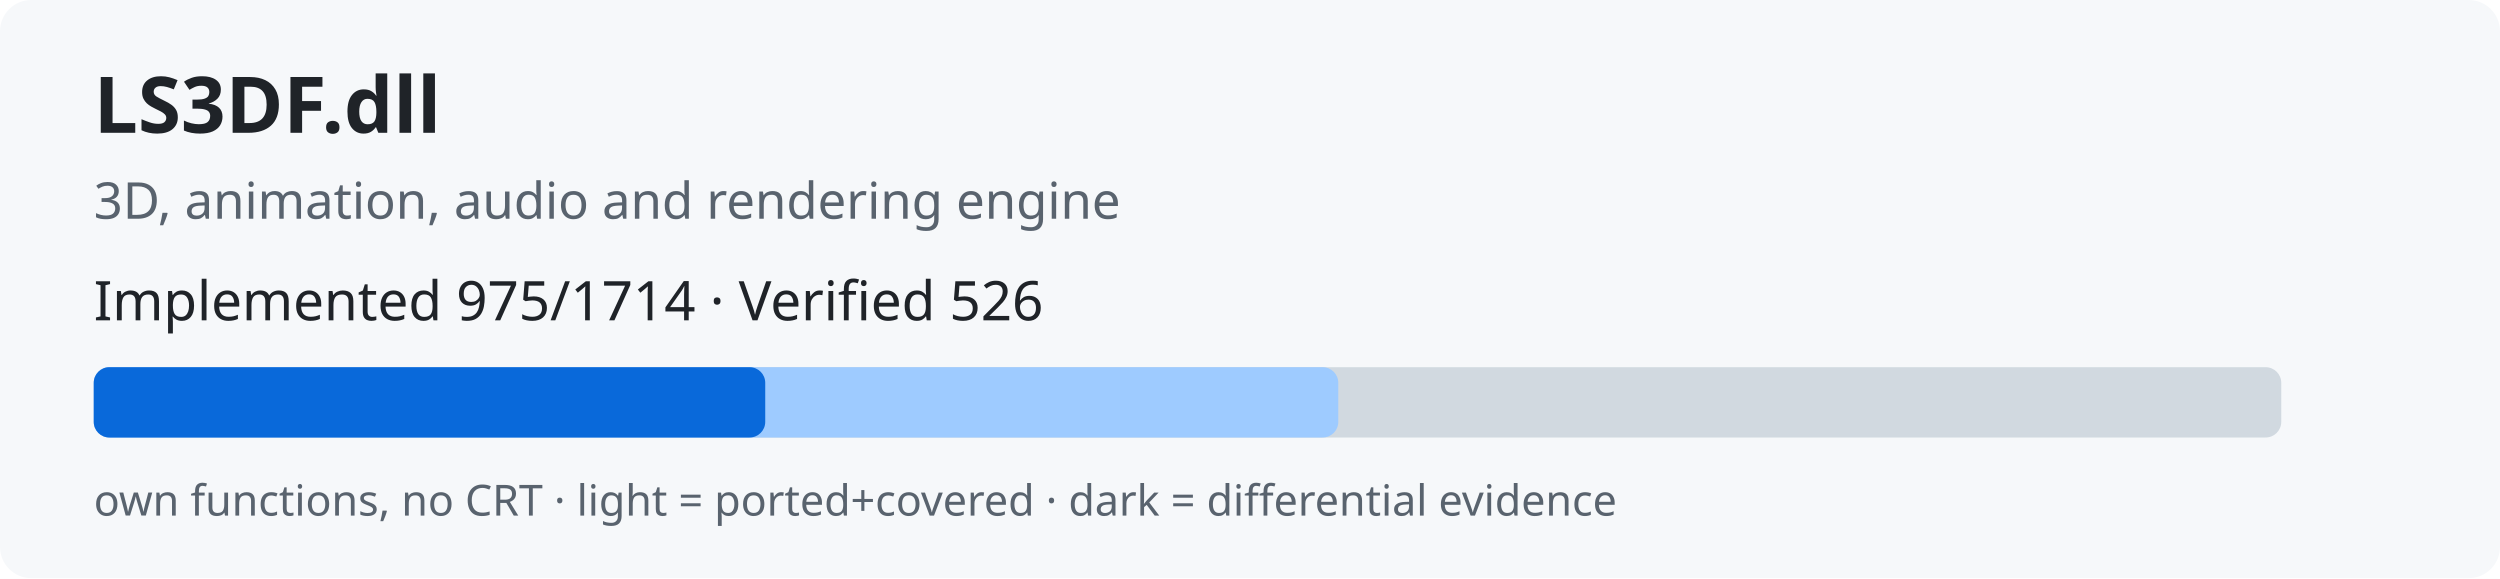
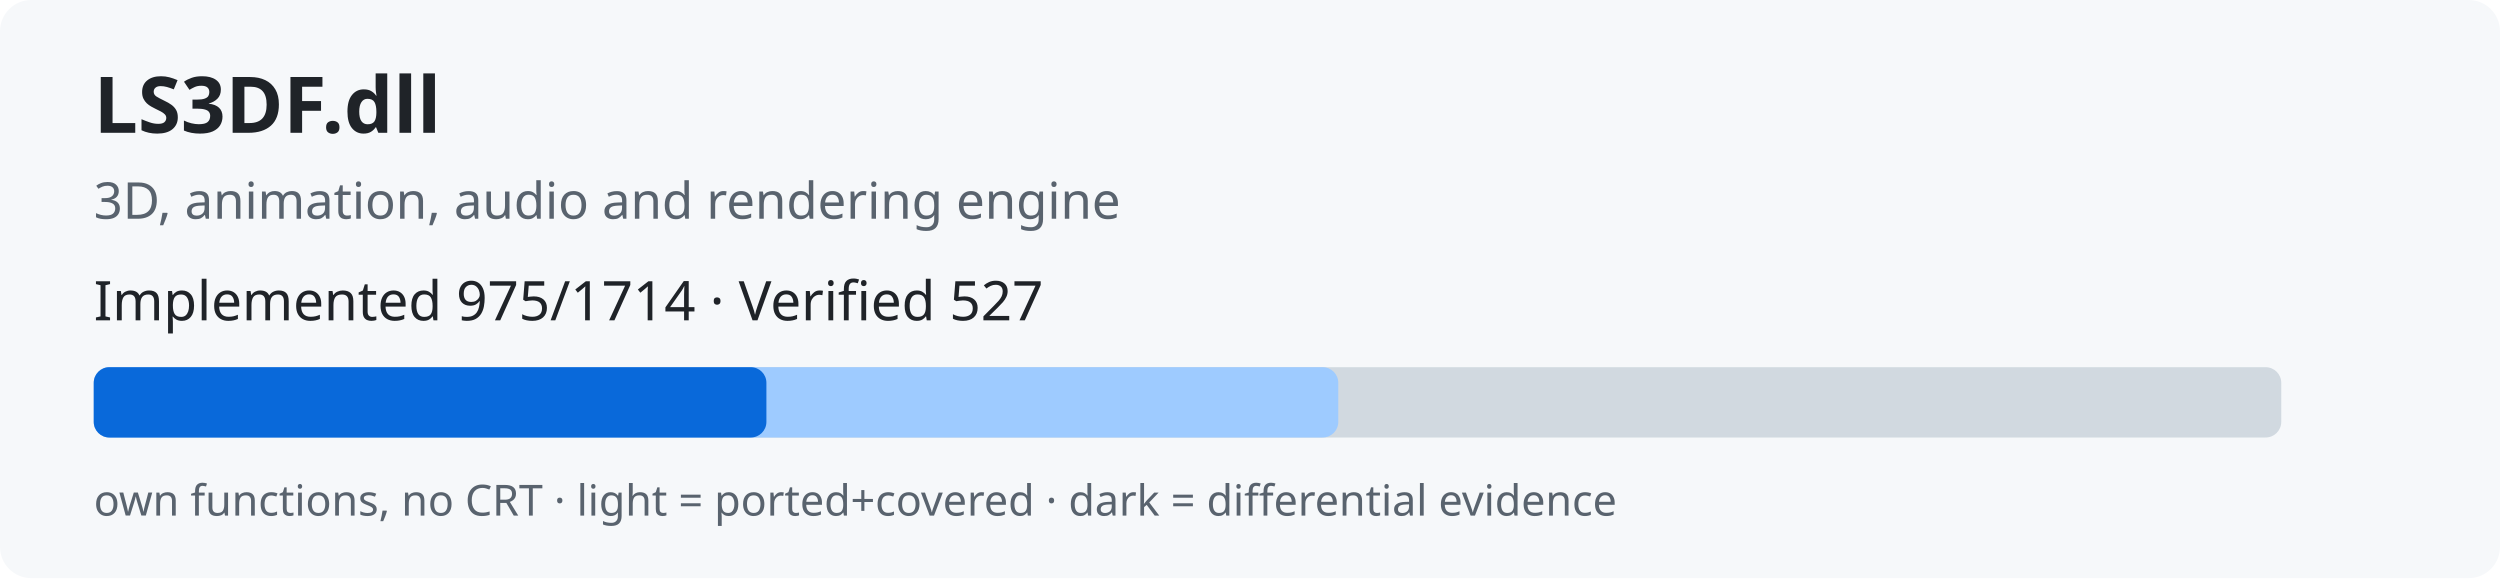
<svg xmlns="http://www.w3.org/2000/svg" width="640" height="148" role="img">
  <rect width="640" height="148" rx="8" fill="#f6f8fa" />
  <text x="24" y="34" font-family="sans-serif" font-size="20" font-weight="bold" fill="#1f2328">LS3DF.dll</text>
  <text x="24" y="56" font-family="sans-serif" font-size="13" fill="#59636e">3D, animation, audio and rendering engine</text>
-   <text x="24" y="82" font-family="sans-serif" font-size="14" fill="#1f2328">Implemented 975/1714 · Verified 526</text>
+   <text x="24" y="82" font-family="sans-serif" font-size="14" fill="#1f2328">Implemented 975/1714 · Verified 527</text>
  <rect x="24" y="94" width="560" height="18" rx="4" fill="#d1d9e0" />
  <rect x="24" y="94" width="318.6" height="18" rx="4" fill="#9ecbff" />
-   <rect x="24" y="94" width="171.9" height="18" rx="4" fill="#0969da" />
+   <rect x="24" y="94" width="172.2" height="18" rx="4" fill="#0969da" />
  <text x="24" y="132" font-family="sans-serif" font-size="11" fill="#59636e">own functions, no CRT · light = ported+covered · dark = differential evidence</text>
</svg>
